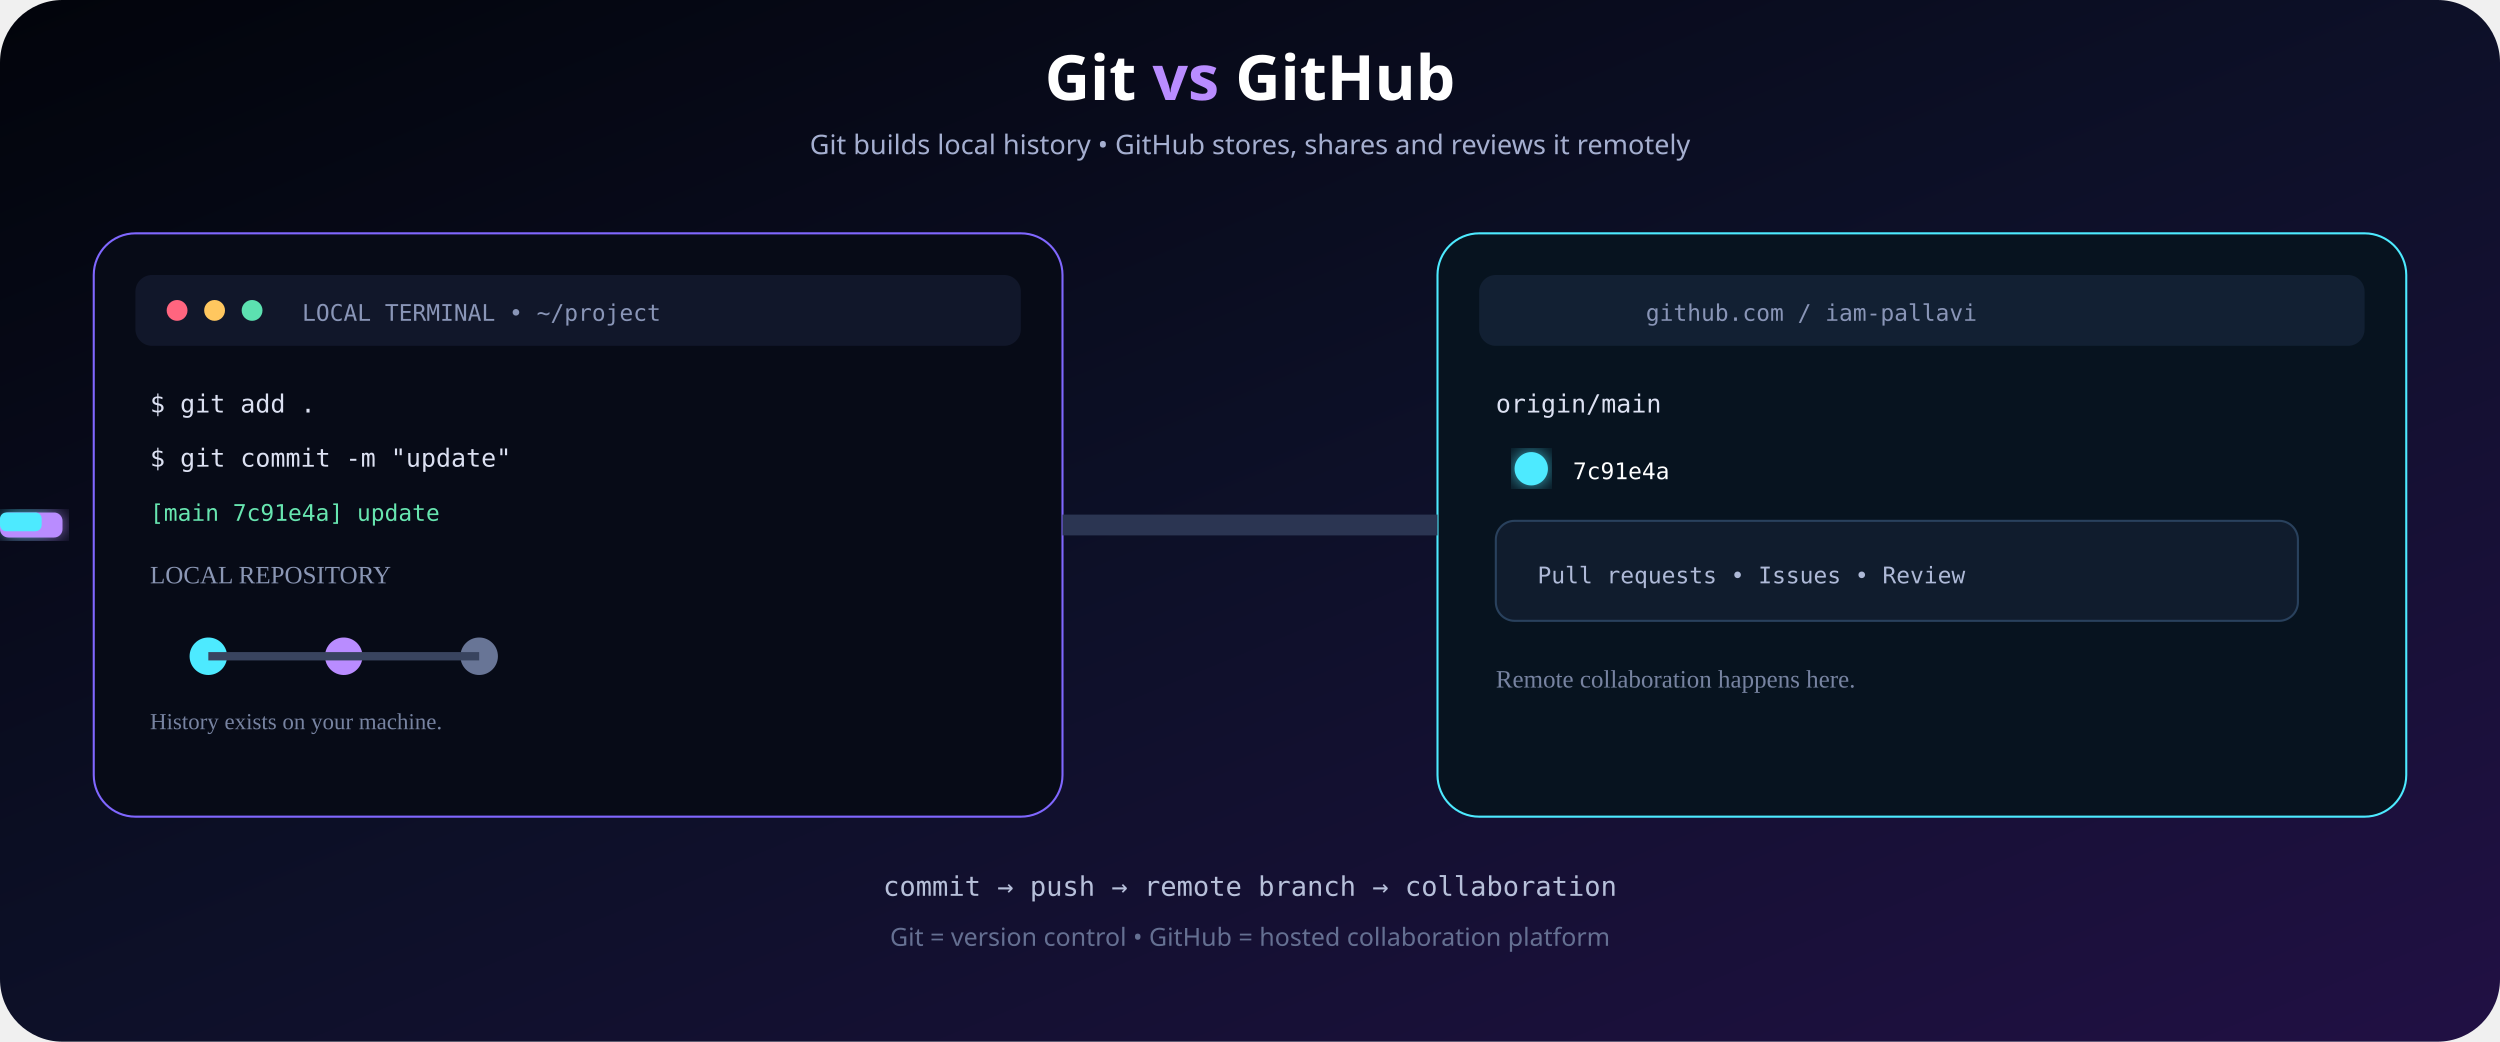
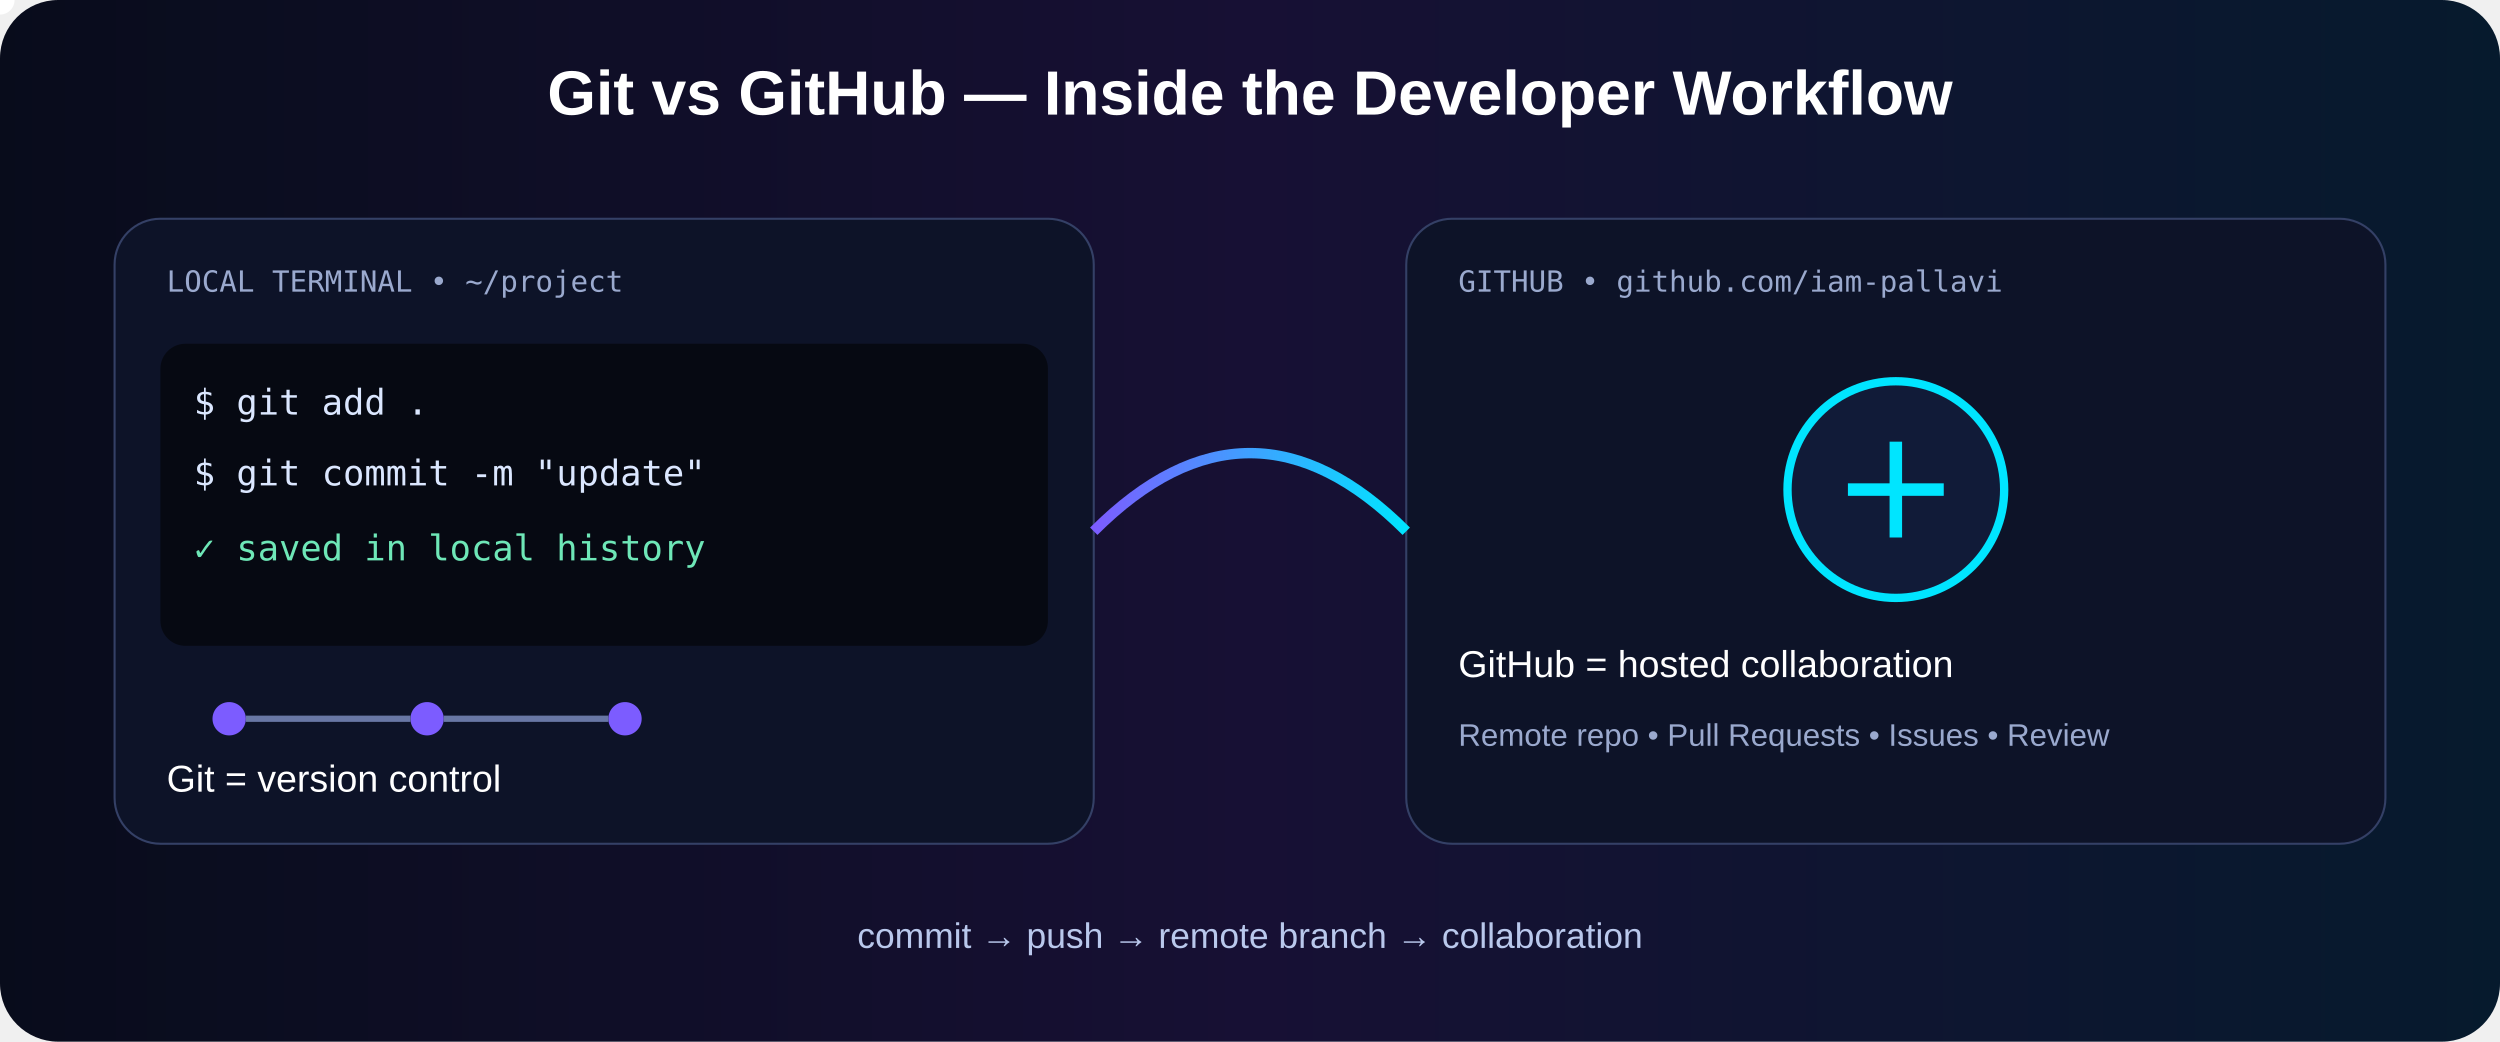
- <svg xmlns="http://www.w3.org/2000/svg" viewBox="0 0 1200 500">
+ <svg xmlns="http://www.w3.org/2000/svg" width="1200" height="500" viewBox="0 0 1200 500">
  <defs>
-     <linearGradient id="b" x2="1" y2="1">
-       <stop stop-color="#02040b" />
-       <stop offset=".5" stop-color="#0d1028" />
-       <stop offset="1" stop-color="#211044" />
+     <linearGradient id="bg" x1="0" x2="1">
+       <stop stop-color="#080c1b" />
+       <stop offset=".5" stop-color="#171034" />
+       <stop offset="1" stop-color="#061a2d" />
    </linearGradient>
-     <linearGradient id="f">
-       <stop stop-color="#b98cff" />
-       <stop offset=".5" stop-color="#7588ff" />
-       <stop offset="1" stop-color="#4deaff" />
+     <linearGradient id="line">
+       <stop stop-color="#7c5cff" />
+       <stop offset="1" stop-color="#00e5ff" />
    </linearGradient>
-     <filter id="g">
-       <feGaussianBlur stdDeviation="5" result="x" />
-       <feMerge>
-         <feMergeNode in="x" />
-         <feMergeNode in="SourceGraphic" />
-       </feMerge>
-     </filter>
  </defs>
-   <rect width="1200" height="500" rx="30" fill="url(#b)" />
-   <text x="600" y="48" text-anchor="middle" fill="white" font-family="system-ui" font-size="30" font-weight="800">Git <tspan fill="#b98cff">vs</tspan> GitHub</text>
-   <text x="600" y="74" text-anchor="middle" fill="#a5afd0" font-family="system-ui" font-size="13">Git builds local history • GitHub stores, shares and reviews it remotely</text>
-   <rect x="45" y="112" width="465" height="280" rx="20" fill="#070b17" stroke="#8067ff" />
-   <rect x="690" y="112" width="465" height="280" rx="20" fill="#07131f" stroke="#4deaff" />
-   <rect x="65" y="132" width="425" height="34" rx="8" fill="#11172a" />
-   <circle cx="85" cy="149" r="5" fill="#ff657f" />
-   <circle cx="103" cy="149" r="5" fill="#ffc75f" />
-   <circle cx="121" cy="149" r="5" fill="#5ce1b0" />
-   <text x="145" y="154" fill="#8995b7" font-family="monospace" font-size="11">LOCAL TERMINAL • ~/project</text>
-   <text x="72" y="198" fill="#dce1f2" font-family="monospace" font-size="12">$ git add .</text>
-   <text x="72" y="224" fill="#dce1f2" font-family="monospace" font-size="12">$ git commit -m "update"</text>
-   <text x="72" y="250" fill="#67e6b0" font-family="monospace" font-size="11">[main 7c91e4a] update</text>
-   <text x="72" y="280" fill="#8b97b5" font-size="12">LOCAL REPOSITORY</text>
-   <circle cx="100" cy="315" r="9" fill="#4deaff" />
-   <circle cx="165" cy="315" r="9" fill="#b98cff" />
-   <circle cx="230" cy="315" r="9" fill="#687596" />
-   <path d="M100 315H230" stroke="#39445f" stroke-width="4" />
-   <text x="72" y="350" fill="#7783a1" font-size="11">History exists on your machine.</text>
-   <rect x="710" y="132" width="425" height="34" rx="8" fill="#122033" />
-   <text x="790" y="154" fill="#8995b7" font-family="monospace" font-size="11">github.com / iam-pallavi</text>
-   <text x="718" y="198" fill="#dce1f2" font-family="monospace" font-size="12">origin/main</text>
-   <circle cx="735" cy="225" r="8" fill="#4deaff" filter="url(#g)">
-     <animate attributeName="r" values="7;12;7" dur="1.2s" repeatCount="indefinite" />
+   <rect width="1200" height="500" rx="28" fill="url(#bg)" />
+   <text x="600" y="55" text-anchor="middle" fill="#fff" font-size="30" font-family="Arial" font-weight="700">Git vs GitHub — Inside the Developer Workflow</text>
+   <g transform="translate(55 105)">
+     <rect width="470" height="300" rx="22" fill="#0d1328" stroke="#344066" />
+     <text x="25" y="35" fill="#9aa9ce" font-family="monospace" font-size="14">LOCAL TERMINAL • ~/project</text>
+     <rect x="22" y="60" width="426" height="145" rx="12" fill="#060912" />
+     <g fill="#dbe7ff" font-family="monospace" font-size="17">
+       <text x="38" y="94">$ git add .</text>
+       <text x="38" y="128">$ git commit -m "update"</text>
+       <text x="38" y="164" fill="#6ee7b7">✓ saved in local history</text>
+     </g>
+     <g>
+       <circle cx="55" cy="240" r="8" fill="#7c5cff" />
+       <circle cx="150" cy="240" r="8" fill="#7c5cff" />
+       <circle cx="245" cy="240" r="8" fill="#7c5cff" />
+       <path d="M63 240h79M158 240h79" stroke="#6877a5" stroke-width="3" />
+     </g>
+     <text x="25" y="275" fill="#fff" font-family="Arial" font-size="18">Git = version control</text>
+   </g>
+   <g transform="translate(675 105)">
+     <rect width="470" height="300" rx="22" fill="#0d1328" stroke="#344066" />
+     <text x="25" y="35" fill="#9aa9ce" font-family="monospace" font-size="14">GITHUB • github.com/iam-pallavi</text>
+     <circle cx="235" cy="130" r="52" fill="#111b38" stroke="#00e5ff" stroke-width="4" />
+     <path d="M212 130h46M235 107v46" stroke="#00e5ff" stroke-width="6" />
+     <text x="25" y="220" fill="#fff" font-family="Arial" font-size="18">GitHub = hosted collaboration</text>
+     <text x="25" y="253" fill="#9aa9ce" font-family="Arial" font-size="15">Remote repo • Pull Requests • Issues • Review</text>
+   </g>
+   <path d="M525 255 C575 205 625 205 675 255" fill="none" stroke="url(#line)" stroke-width="5" />
+   <circle r="7" fill="#fff">
+     <animateMotion dur="2s" repeatCount="indefinite" path="M525 255 C575 205 625 205 675 255" />
  </circle>
-   <text x="755" y="230" fill="white" font-family="monospace" font-size="11">7c91e4a</text>
-   <rect x="718" y="250" width="385" height="48" rx="9" fill="#101c2d" stroke="#29415d" />
-   <text x="738" y="280" fill="#aeb9d7" font-family="monospace" font-size="11">Pull requests • Issues • Review</text>
-   <text x="718" y="330" fill="#7783a1" font-size="12">Remote collaboration happens here.</text>
-   <path d="M510 252C570 252 630 252 690 252" fill="none" stroke="#2b3552" stroke-width="10" />
-   <path d="M510 252C570 252 630 252 690 252" fill="none" stroke="url(#f)" stroke-width="3" stroke-dasharray="10 12">
-     <animate attributeName="stroke-dashoffset" from="0" to="-44" dur=".8s" repeatCount="indefinite" />
-   </path>
-   <g filter="url(#g)">
-     <rect x="0" y="246" width="30" height="12" rx="4" fill="#b98cff">
-       <animateMotion dur="1.7s" repeatCount="indefinite" path="M510 252C570 252 630 252 690 252" />
-     </rect>
-     <rect x="0" y="246" width="20" height="9" rx="3" fill="#4deaff">
-       <animateMotion dur="1.7s" begin=".85s" repeatCount="indefinite" path="M510 252C570 252 630 252 690 252" />
-     </rect>
-   </g>
-   <text x="600" y="430" text-anchor="middle" fill="#b7c0da" font-family="monospace" font-size="13">commit → push → remote branch → collaboration</text>
-   <text x="600" y="454" text-anchor="middle" fill="#657092" font-family="system-ui" font-size="12">Git = version control • GitHub = hosted collaboration platform</text>
+   <text x="600" y="455" text-anchor="middle" fill="#b9c8ec" font-family="Arial" font-size="17">commit → push → remote branch → collaboration</text>
</svg>
